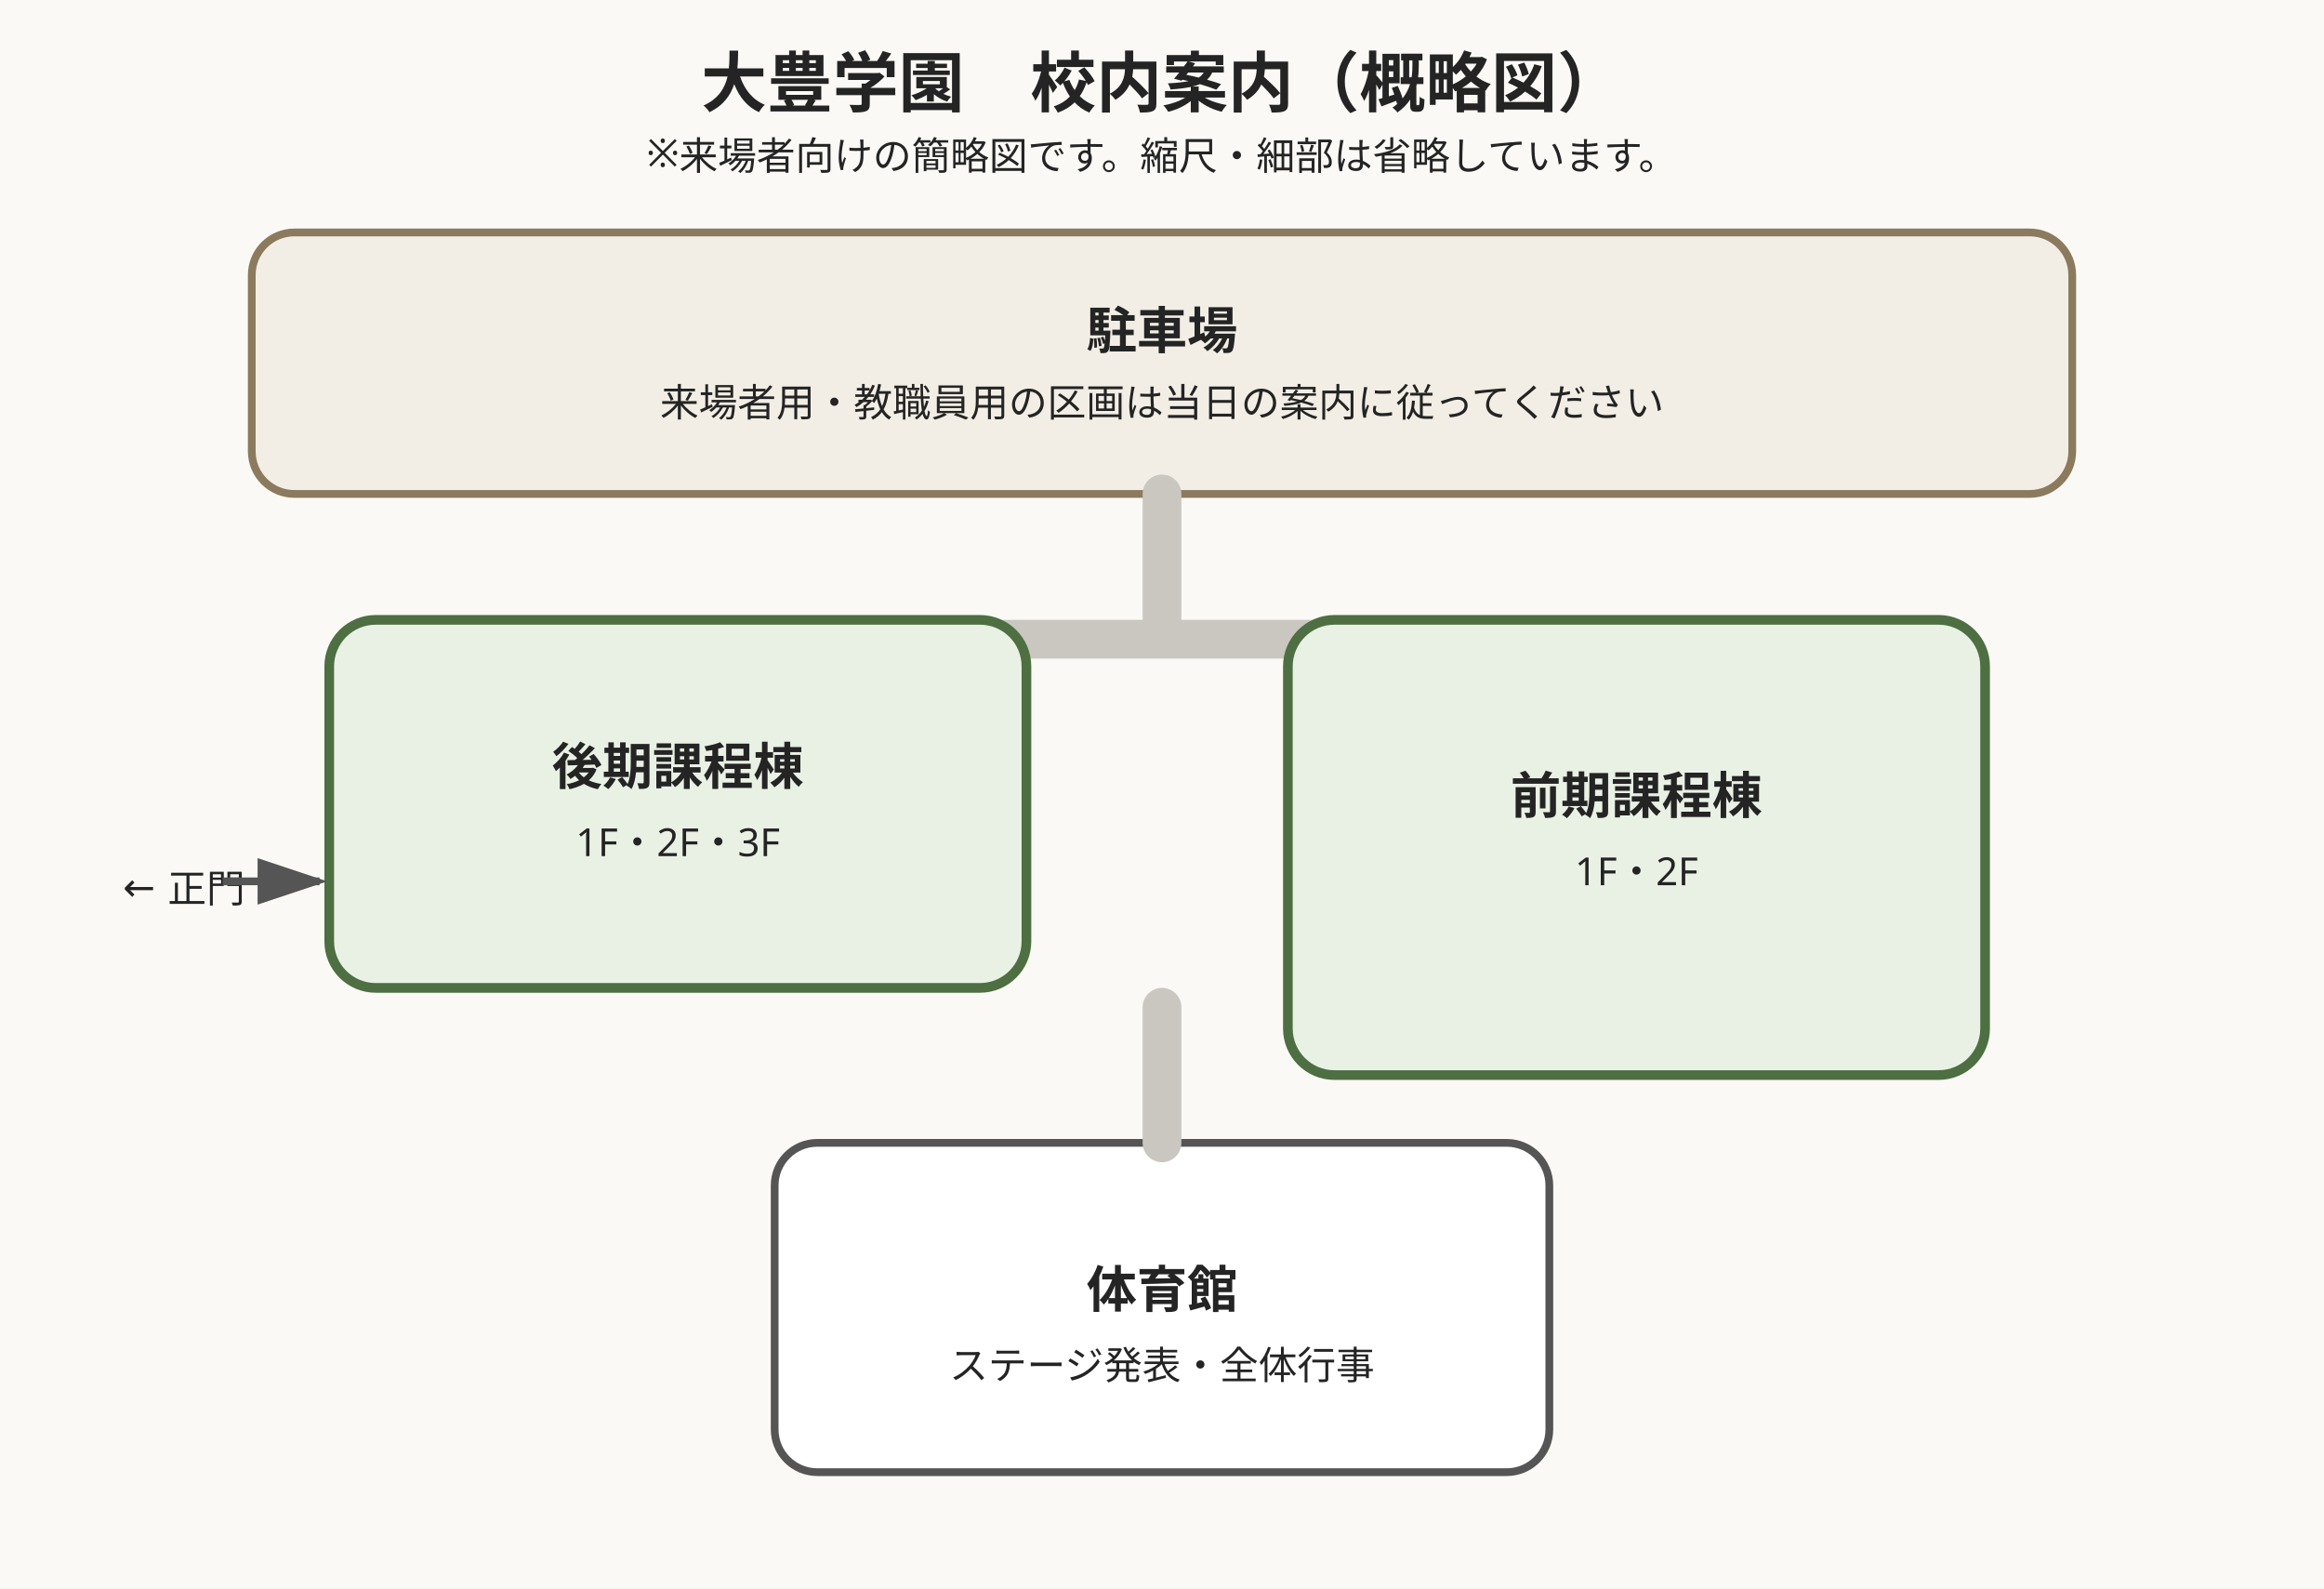
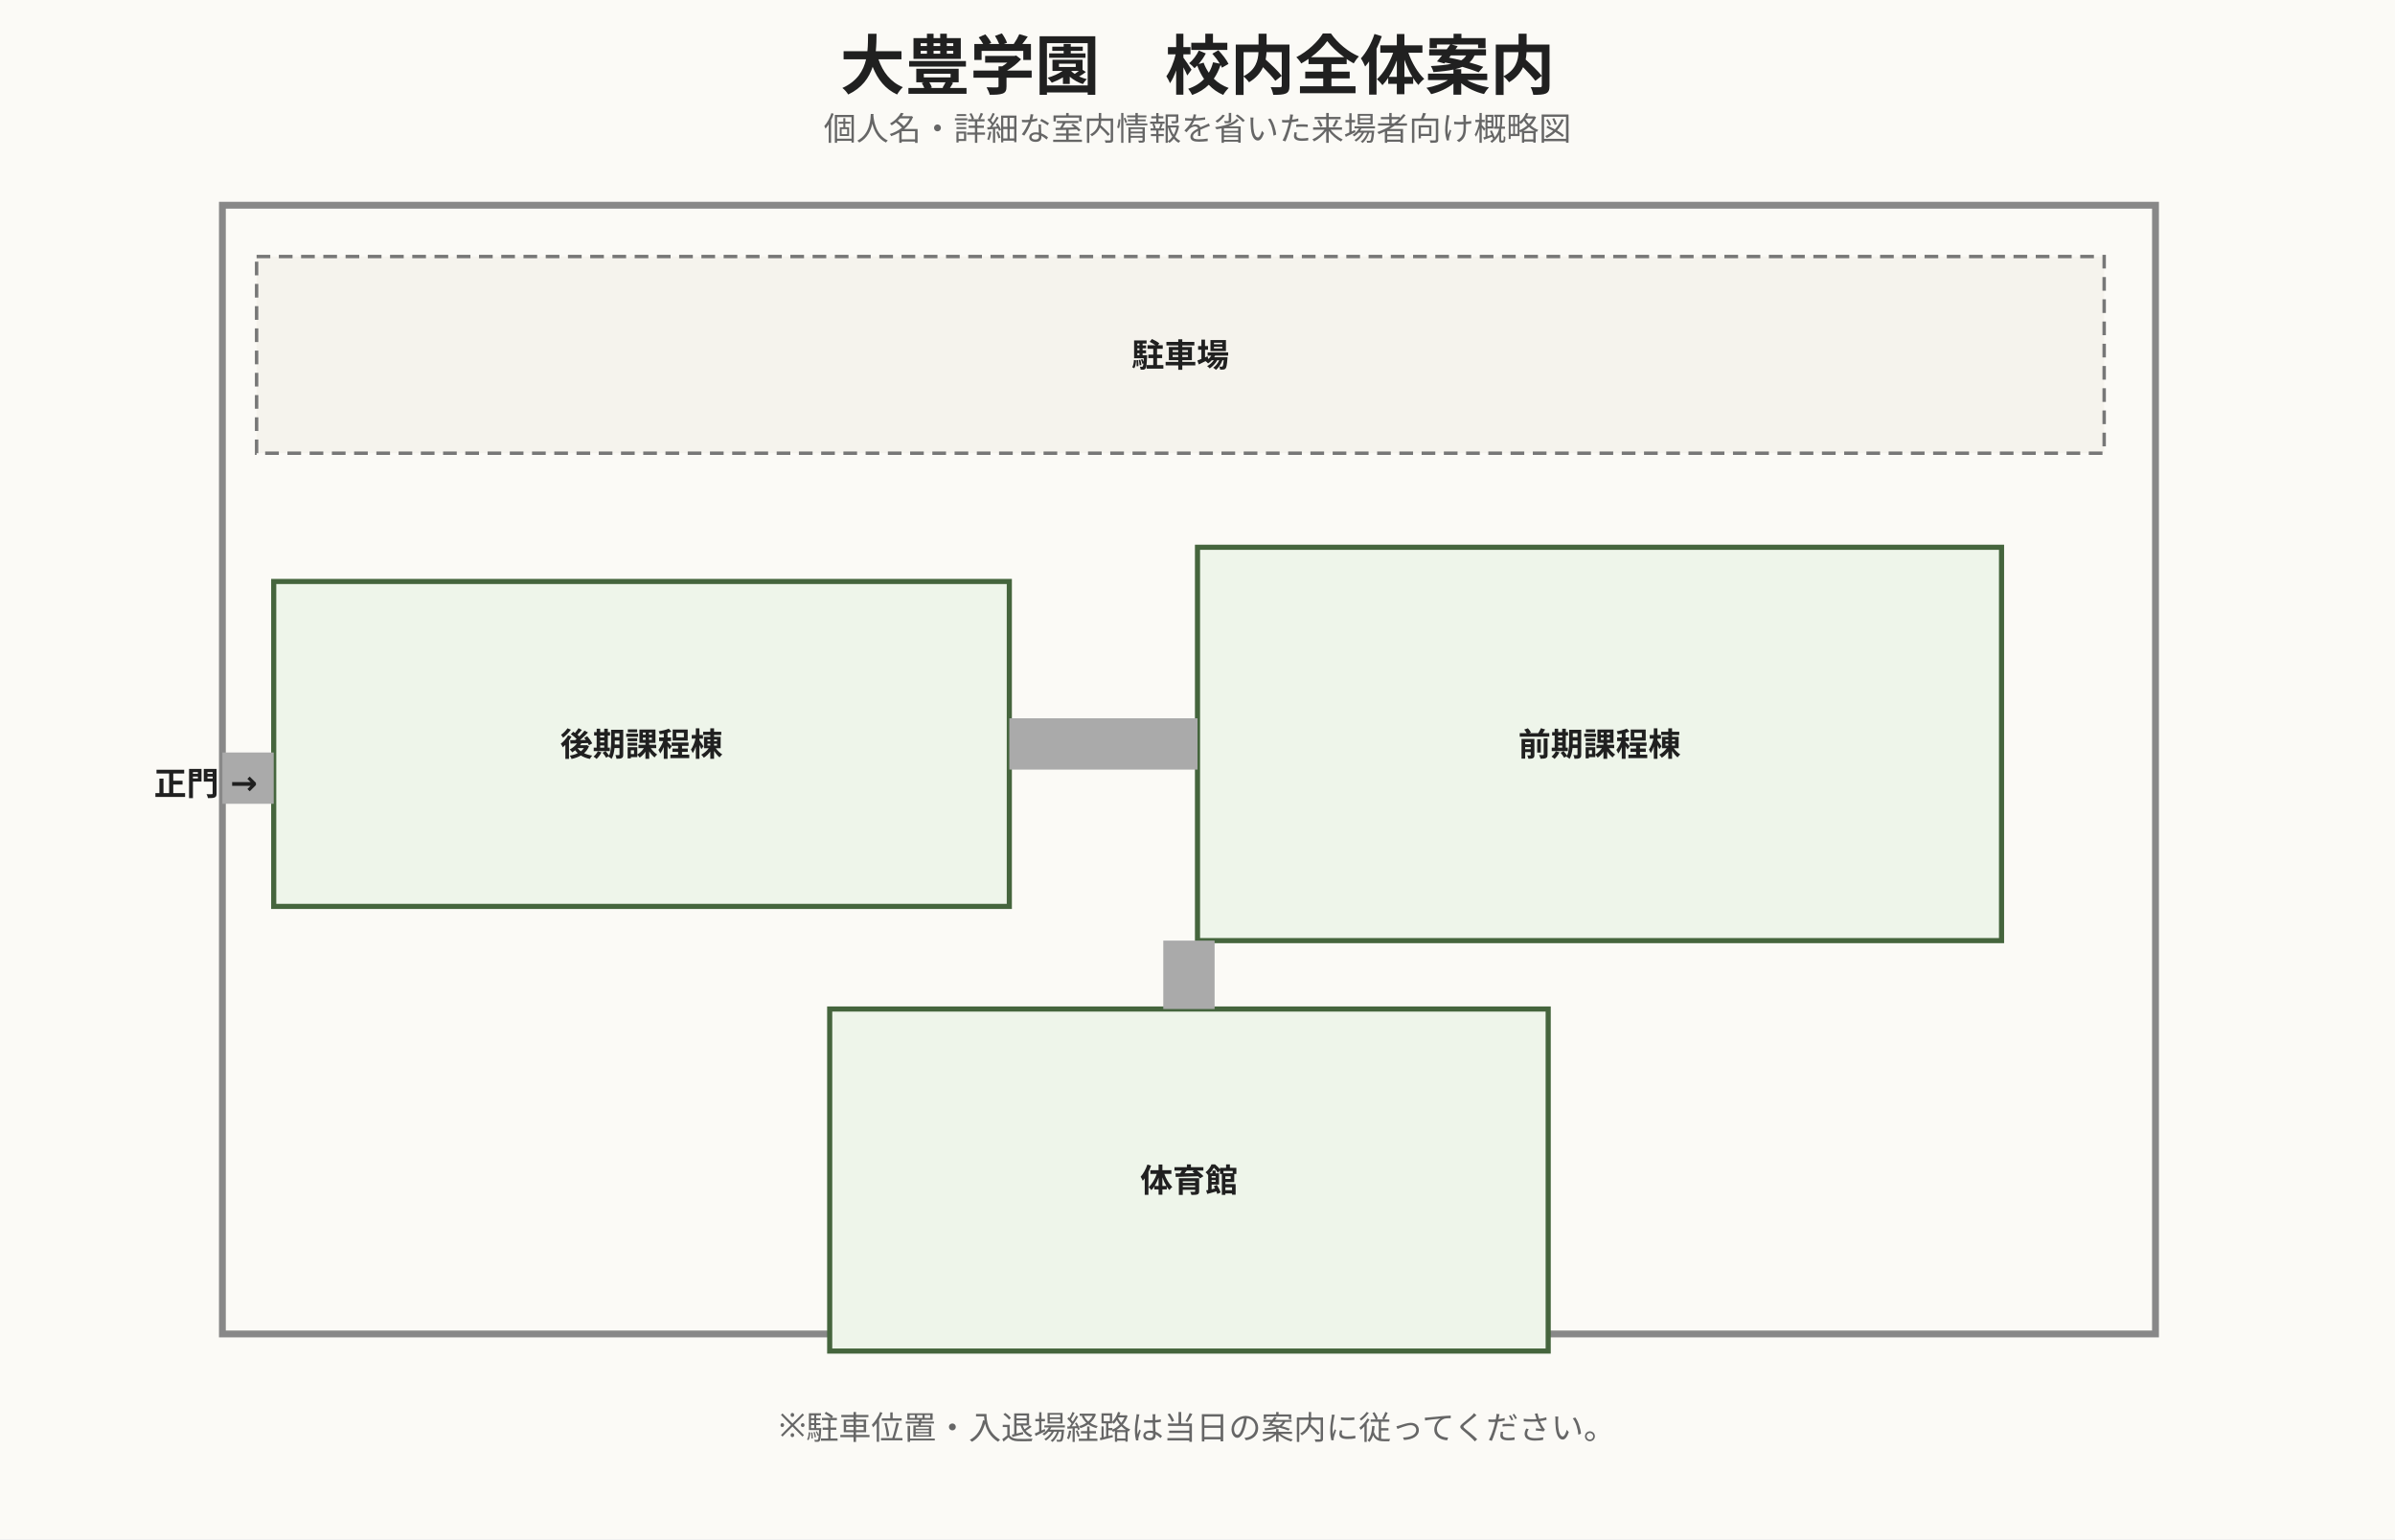
- <svg xmlns="http://www.w3.org/2000/svg" width="1200" height="820" viewBox="0 0 1200 820">
-   <rect width="1200" height="820" fill="#faf9f5" />
+ <svg xmlns="http://www.w3.org/2000/svg" width="1400" height="900" viewBox="0 0 1400 900">
+   <rect width="1400" height="900" fill="#fbfaf6" />
  <style>
- .t{font-family:"Noto Sans JP",sans-serif;fill:#242424}
- .h{font-size:34px;font-weight:700}.m{font-size:26px;font-weight:700}.s{font-size:20px}
- .b{fill:#fff;stroke:#555;stroke-width:4}.g{fill:#e9f1e5;stroke:#4d6f42;stroke-width:5}
- .p{fill:#f3eee5;stroke:#8b7a5d;stroke-width:4}.road{fill:none;stroke:#c9c7bf;stroke-width:20;stroke-linecap:round}
+ .t{font-family:"Noto Sans JP","Yu Gothic",sans-serif;fill:#202020}
+ .h{font-size:38px;font-weight:800} .s{font-size:19px;fill:#666} .r{font-size:19px;font-weight:650}
+ .room{fill:#fff;stroke:#333;stroke-width:3} .special{fill:#eef5ea;stroke:#45653d;stroke-width:3}
+ .corr{fill:#f0eee7;stroke:#777;stroke-width:2} .deck{fill:#f5f3ed;stroke:#777;stroke-width:2;stroke-dasharray:8 5}
</style>
-   <text x="600" y="55" text-anchor="middle" class="t h">大豊学園　校内案内（概略図）</text>
-   <text x="600" y="86" text-anchor="middle" class="t s">※来場者向けの簡略図です。縮尺・細部は省略しています。</text>
-   <rect x="130" y="120" width="940" height="135" rx="22" class="p" />
-   <text x="600" y="180" text-anchor="middle" class="t m">駐車場</text>
-   <text x="600" y="215" text-anchor="middle" class="t s">来場者用・教職員用の区画は当日の案内に従ってください</text>
-   <path d="M600 255 V330 M360 330 H835" class="road" />
-   <rect x="170" y="320" width="360" height="190" rx="24" class="g" />
-   <text x="350" y="405" text-anchor="middle" class="t m">後期課程棟</text>
-   <text x="350" y="442" text-anchor="middle" class="t s">1F・2F・3F</text>
-   <rect x="665" y="320" width="360" height="235" rx="24" class="g" />
-   <text x="845" y="420" text-anchor="middle" class="t m">前期課程棟</text>
-   <text x="845" y="457" text-anchor="middle" class="t s">1F・2F</text>
-   <rect x="400" y="590" width="400" height="170" rx="22" class="b" />
-   <text x="600" y="675" text-anchor="middle" class="t m">体育館</text>
-   <text x="600" y="712" text-anchor="middle" class="t s">ステージ発表・全体行事</text>
-   <path d="M600 520 V590" class="road" />
-   <text x="95" y="465" text-anchor="middle" class="t s">← 正門</text>
-   <path d="M115 455 H165" stroke="#555" stroke-width="4" marker-end="url(#a)" />
-   <defs>
-     <marker id="a" markerWidth="10" markerHeight="10" refX="8" refY="3" orient="auto">
-       <path d="M0,0 L0,6 L9,3 z" fill="#555" />
-     </marker>
-   </defs>
+   <text x="700" y="52" text-anchor="middle" class="t h">大豊学園　校内全体案内</text>
+   <text x="700" y="82" text-anchor="middle" class="t s">個人名・詳細な室内情報を省いた来場者向け概略図</text>
+   <path d="M130 120 H1260 V780 H130 Z" fill="none" stroke="#888" stroke-width="4" />
+   <rect x="150" y="150" width="1080" height="115" class="deck" />
+   <text x="690.0" y="214.5" text-anchor="middle" class="t r" font-size="19">駐車場</text>
+   <rect x="160" y="340" width="430" height="190" class="special" />
+   <text x="375.0" y="442.0" text-anchor="middle" class="t r" font-size="19">後期課程棟</text>
+   <rect x="700" y="320" width="470" height="230" class="special" />
+   <text x="935.0" y="442.0" text-anchor="middle" class="t r" font-size="19">前期課程棟</text>
+   <rect x="485" y="590" width="420" height="200" class="special" />
+   <text x="695.0" y="697.0" text-anchor="middle" class="t r" font-size="19">体育館</text>
+   <path d="M130 455 H160 M590 435 H700 M695 550 V590" stroke="#aaa" stroke-width="30" fill="none" />
+   <text x="90" y="465" class="t r">正門 →</text>
+   <text x="700" y="840" text-anchor="middle" class="t s">※駐車位置・入退場経路は当日の案内に従ってください。</text>
</svg>
